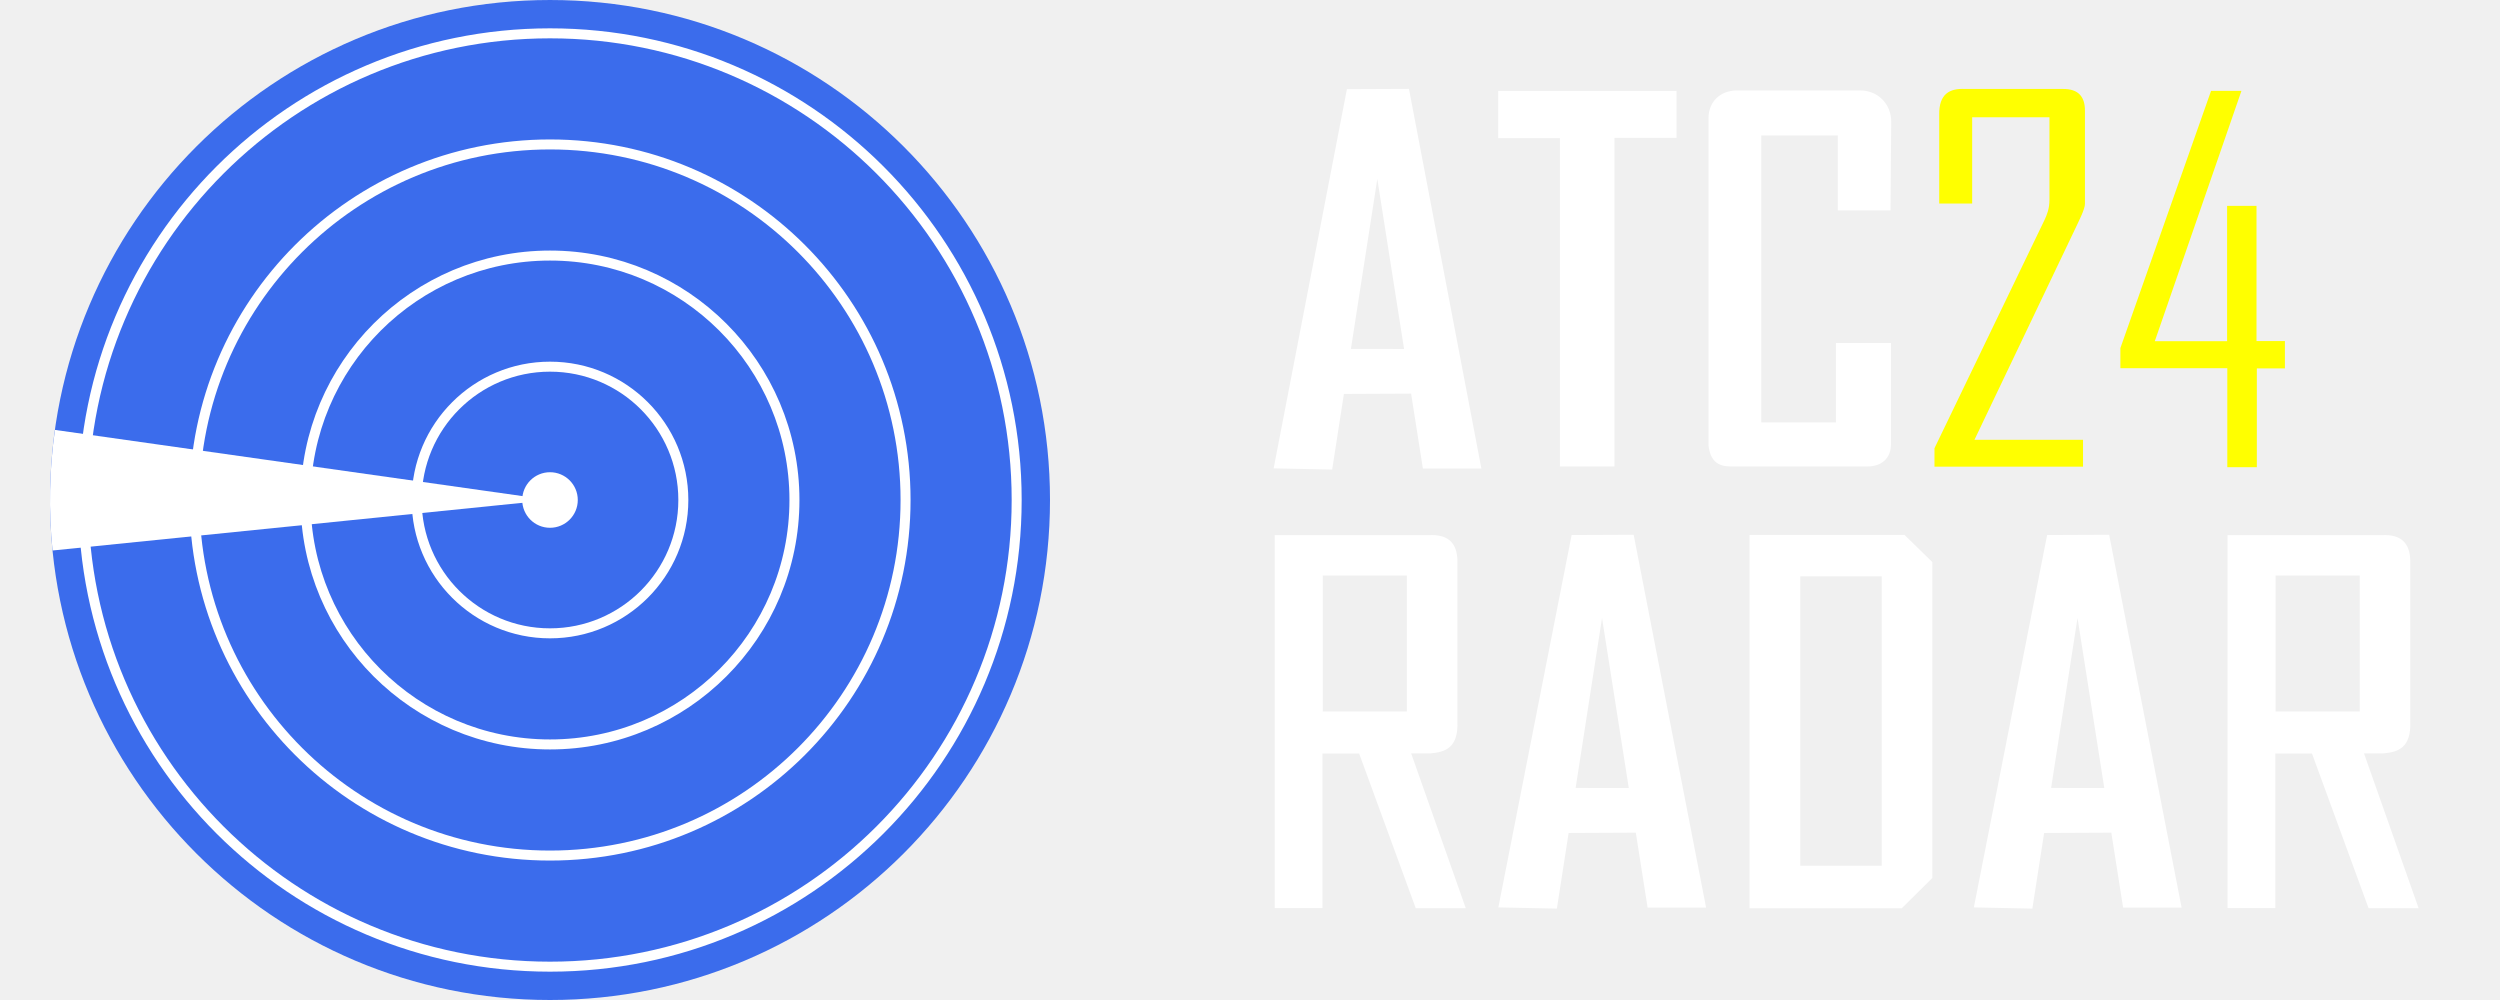
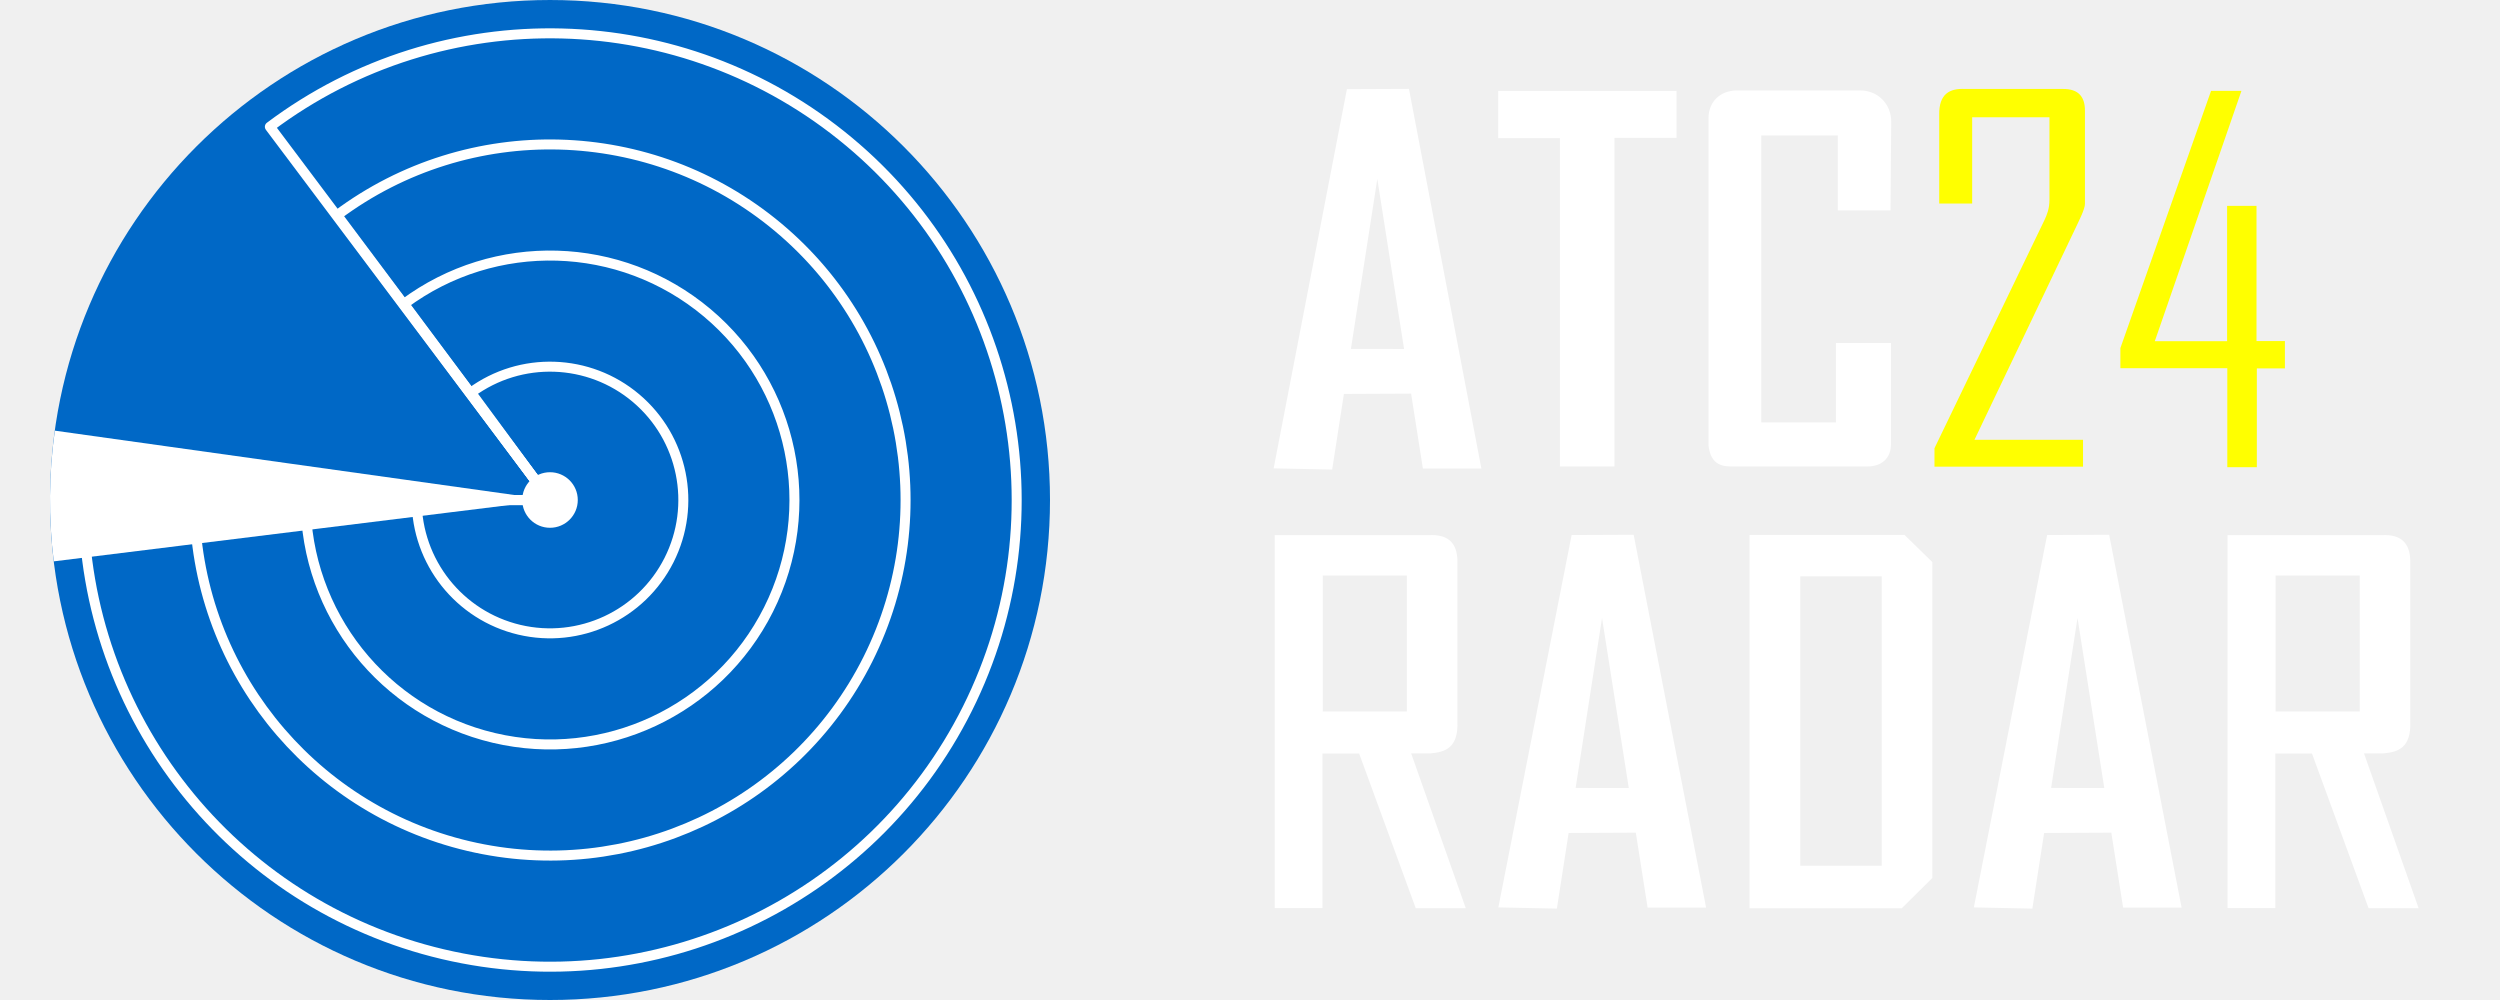
<svg xmlns="http://www.w3.org/2000/svg" width="2500" height="1000" viewBox="0 0 661.458 264.583" version="1.1" id="svg1" xml:space="preserve">
  <defs id="defs1" />
  <g id="layer1">
    <g id="g1" transform="matrix(1.111111,0,0,1.111111,-1.469907,-14.69908)" style="stroke-width:0.9">
-       <circle style="fill:#3b6cec;fill-opacity:1;stroke:none;stroke-width:0.238;stroke-linecap:round;stroke-linejoin:round;stroke-dasharray:none;stroke-dashoffset:0" id="path1" cx="132.292" cy="132.292" r="119.062" />
-       <ellipse style="fill:none;fill-opacity:1;stroke:#ffffff;stroke-width:2.381;stroke-linecap:round;stroke-linejoin:round;stroke-dasharray:none;stroke-dashoffset:0;stroke-opacity:1" id="circle1" ry="111.125" rx="111.125" cy="132.292" cx="132.292" />
-       <ellipse style="fill:#ffffff;fill-opacity:1;stroke:none;stroke-width:0;stroke-linecap:round;stroke-linejoin:round;stroke-dasharray:none;stroke-dashoffset:0;stroke-opacity:1" id="ellipse1" ry="6.615" rx="6.615" cy="132.292" cx="132.292" />
-       <circle style="fill:none;fill-opacity:1;stroke:#ffffff;stroke-width:2.381;stroke-linecap:round;stroke-linejoin:round;stroke-dasharray:none;stroke-dashoffset:0;stroke-opacity:1" id="ellipse2" r="84.667" cy="132.292" cx="132.292" />
-       <circle style="fill:none;fill-opacity:1;stroke:#ffffff;stroke-width:2.381;stroke-linecap:round;stroke-linejoin:round;stroke-dasharray:none;stroke-dashoffset:0;stroke-opacity:1" id="circle2" cy="132.292" cx="132.292" r="58.208" />
-       <circle style="fill:none;fill-opacity:1;stroke:#ffffff;stroke-width:2.381;stroke-linecap:round;stroke-linejoin:round;stroke-dasharray:none;stroke-dashoffset:0;stroke-opacity:1" id="circle3" r="31.75" cy="132.292" cx="132.292" />
-       <path style="fill:#ffffff;fill-opacity:1;stroke:none;stroke-width:0.238;stroke-linecap:round;stroke-linejoin:round;stroke-dasharray:none;stroke-dashoffset:0" id="circle4" d="m 13.838,144.317 a 119.062,119.062 0 0 1 0.567,-28.717 l 117.887,16.691 z" />
+       <circle style="fill:#0068c6;fill-opacity:1;stroke:none;stroke-width:0.238;stroke-linecap:round;stroke-linejoin:round;stroke-dasharray:none;stroke-dashoffset:0" id="path1" cx="132.292" cy="132.292" r="119.062" />
+       <path style="fill:none;fill-opacity:1;stroke:#ffffff;stroke-width:2.381;stroke-linecap:round;stroke-linejoin:round;stroke-dasharray:none;stroke-dashoffset:0;stroke-opacity:1" id="circle1" d="M 65.584,43.416 A 111.125,111.125 0 0 1 203.472,46.956 111.125,111.125 0 0 1 231.694,181.97 111.125,111.125 0 0 1 106.77,240.446 111.125,111.125 0 0 1 21.167,132.292 H 132.292 Z" />
+       <path style="fill:none;fill-opacity:1;stroke:#ffffff;stroke-width:2.381;stroke-linecap:round;stroke-linejoin:round;stroke-dasharray:none;stroke-dashoffset:0;stroke-opacity:1" id="ellipse2" d="M 81.6,64.477 A 84.667,84.667 0 0 1 186.602,67.339 84.667,84.667 0 0 1 208.01,170.176 84.667,84.667 0 0 1 112.873,214.701 84.667,84.667 0 0 1 47.625,132.383 l 84.667,-0.091 z" />
+       <path style="fill:none;fill-opacity:1;stroke:#ffffff;stroke-width:2.381;stroke-linecap:round;stroke-linejoin:round;stroke-dasharray:none;stroke-dashoffset:0;stroke-opacity:1" id="circle2" d="m 97.528,85.604 a 58.208,58.208 0 0 1 72.16,2.081 58.208,58.208 0 0 1 14.64,70.69 58.208,58.208 0 0 1 -65.398,30.57 58.208,58.208 0 0 1 -44.847,-56.57 l 58.208,-0.084 z" />
+       <path style="fill:none;fill-opacity:1;stroke:#ffffff;stroke-width:2.381;stroke-linecap:round;stroke-linejoin:round;stroke-dasharray:none;stroke-dashoffset:0;stroke-opacity:1" id="circle3" d="m 113.475,106.718 a 31.75,31.75 0 0 1 39.315,1.327 31.75,31.75 0 0 1 7.849,38.547 31.75,31.75 0 0 1 -35.666,16.595 31.75,31.75 0 0 1 -24.431,-30.831 l 31.75,-0.064 z" />
+       <path style="display:inline;fill:#ffffff;fill-opacity:1;stroke:none;stroke-width:0.238;stroke-linecap:round;stroke-linejoin:round;stroke-dasharray:none;stroke-dashoffset:0" id="circle4" d="m 14.129,146.904 a 119.062,119.062 0 0 1 0.251,-31.125 l 117.912,16.513 z" />
+       <ellipse style="stroke-width:0;fill:#ffffff;fill-opacity:1;stroke:none;stroke-linecap:round;stroke-linejoin:round;stroke-dasharray:none;stroke-dashoffset:0;stroke-opacity:1" id="ellipse1" ry="6.615" rx="6.615" cy="132.292" cx="132.292" />
    </g>
    <g id="g22" transform="matrix(1.111111,0,0,1.111111,13.60351,-5.879636)" style="stroke-width:0.9">
      <g id="g8" transform="translate(14.70687,-60.25741)" style="stroke-width:0.9">
        <path style="fill:#ffffff;fill-opacity:1;stroke:none;stroke-width:0;stroke-linecap:round;stroke-linejoin:round;stroke-dasharray:none;stroke-dashoffset:0;stroke-opacity:1" d="m 276.335,177.079 17.45,-90.299 14.772,-0.064 17.247,90.408 h -13.928 l -2.808,-17.844 -16.231,0.077 1.607,-10.724 12.951,0.017 -6.372,-40.486 -10.752,69.2 z" id="path4" />
        <path style="fill:#ffffff;fill-opacity:1;stroke:none;stroke-width:0;stroke-linecap:round;stroke-linejoin:round;stroke-dasharray:none;stroke-dashoffset:0;stroke-opacity:1" d="m 329.804,87.195 h 42.463 V 98.379 H 357.492 V 176.626 H 344.503 V 98.435 h -14.698 z" id="path5" />
        <path style="fill:#ffffff;fill-opacity:1;stroke:none;stroke-width:0;stroke-linecap:round;stroke-linejoin:round;stroke-dasharray:none;stroke-dashoffset:0;stroke-opacity:1" d="M 423.229,115.648 H 410.681 V 97.809 h -18.223 v 68.316 h 17.779 v -18.897 h 13.11 v 23.825 c 0.09,3.884 -2.564,5.58 -5.57,5.57 h -32.814 c -2.669,-0.045 -4.686,-1.187 -5.074,-5.074 V 93.683 c 0.009,-3.952 2.794,-6.498 6.595,-6.595 h 29.442 c 4.211,-0.062 7.497,3.181 7.469,7.469 z" id="path6" />
        <path style="fill:#ffff00;fill-opacity:1;stroke:none;stroke-width:0;stroke-linecap:round;stroke-linejoin:round;stroke-dasharray:none;stroke-dashoffset:0;stroke-opacity:1" d="M 434.826,114.022 V 92.871 c -0.075,-4.963 2.477,-6.314 6.139,-6.139 h 23.312 c 3.673,-0.041 5.285,1.839 5.25,5.25 v 22.117 c 0.017,1.236 -1.49,4.152 -2.232,5.742 l -24.08,50.443 h 25.854 v 6.393 h -35.373 v -4.392 l 26.205,-54.354 c 0.608,-1.33 1.174,-2.674 1.176,-4.838 V 93.468 h -18.404 v 20.554 z" id="path7" />
        <path style="fill:#ffff00;fill-opacity:1;stroke:none;stroke-width:0;stroke-linecap:round;stroke-linejoin:round;stroke-dasharray:none;stroke-dashoffset:0;stroke-opacity:1" d="m 499.56,87.183 h 7.235 l -20.633,59.614 h 17.218 v -32.231 h 7.002 v 32.199 h 6.763 v 6.506 h -6.688 v 23.537 h -7.032 V 153.225 h -25.458 v -4.793 z" id="path8" />
      </g>
      <g id="g21" transform="translate(-0.3617539)" style="stroke-width:0.9">
        <path style="fill:#ffffff;fill-opacity:1;stroke:none;stroke-width:0;stroke-linecap:round;stroke-linejoin:round;stroke-dasharray:none;stroke-dashoffset:0;stroke-opacity:1" d="m 344.913,221.368 17.45,-88.671 14.772,-0.064 17.247,88.78 h -13.928 l -2.808,-17.844 -16.231,0.077 1.607,-10.724 12.951,0.017 -6.372,-40.486 -10.752,69.2 z" id="path20" />
        <path id="path16" style="display:inline;fill:#ffffff;fill-opacity:1;stroke:none;stroke-width:0;stroke-linecap:round;stroke-linejoin:round;stroke-dasharray:none;stroke-dashoffset:0;stroke-opacity:1" d="m 329.318,132.706 c -0.285,-0.006 -0.582,-0.002 -0.891,0.013 h -36.763 v 88.811 h 11.372 V 184.72 h 8.727 l 13.476,36.831 h 11.915 l -13,-36.854 h 4.544 c 3.61,-0.295 6.726,-1.351 6.466,-7.619 v -37.623 c 0.123,-4.166 -1.566,-6.655 -5.847,-6.75 z m -26.214,9.634 h 20.032 v 32.365 h -20.032 z" />
        <path id="path18" style="fill:#ffffff;fill-opacity:1;stroke:none;stroke-width:0;stroke-linecap:round;stroke-linejoin:round;stroke-dasharray:none;stroke-dashoffset:0;stroke-opacity:1" d="m 404.734,132.673 v 88.901 h 36.244 l 7.277,-7.215 v -75.221 l -6.619,-6.465 z m 12.074,9.855 h 19.393 v 68.922 h -19.393 z" />
        <path id="path19" style="display:inline;fill:#ffffff;fill-opacity:1;stroke:none;stroke-width:0;stroke-linecap:round;stroke-linejoin:round;stroke-dasharray:none;stroke-dashoffset:0;stroke-opacity:1" d="m 556.212,132.706 c -0.285,-0.006 -0.582,-0.002 -0.891,0.013 h -36.763 v 88.811 h 11.372 V 184.72 h 8.727 l 13.476,36.831 h 11.915 l -13,-36.854 h 4.544 c 3.61,-0.295 6.726,-1.351 6.466,-7.619 v -37.623 c 0.123,-4.166 -1.566,-6.655 -5.847,-6.75 z m -26.214,9.634 h 20.032 v 32.365 h -20.032 z" />
        <path style="fill:#ffffff;fill-opacity:1;stroke:none;stroke-width:0;stroke-linecap:round;stroke-linejoin:round;stroke-dasharray:none;stroke-dashoffset:0;stroke-opacity:1" d="m 458.142,221.368 17.45,-88.671 14.772,-0.064 17.247,88.78 h -13.928 l -2.808,-17.844 -16.231,0.077 1.607,-10.724 12.951,0.017 -6.372,-40.486 -10.752,69.2 z" id="path22" />
      </g>
    </g>
  </g>
</svg>
